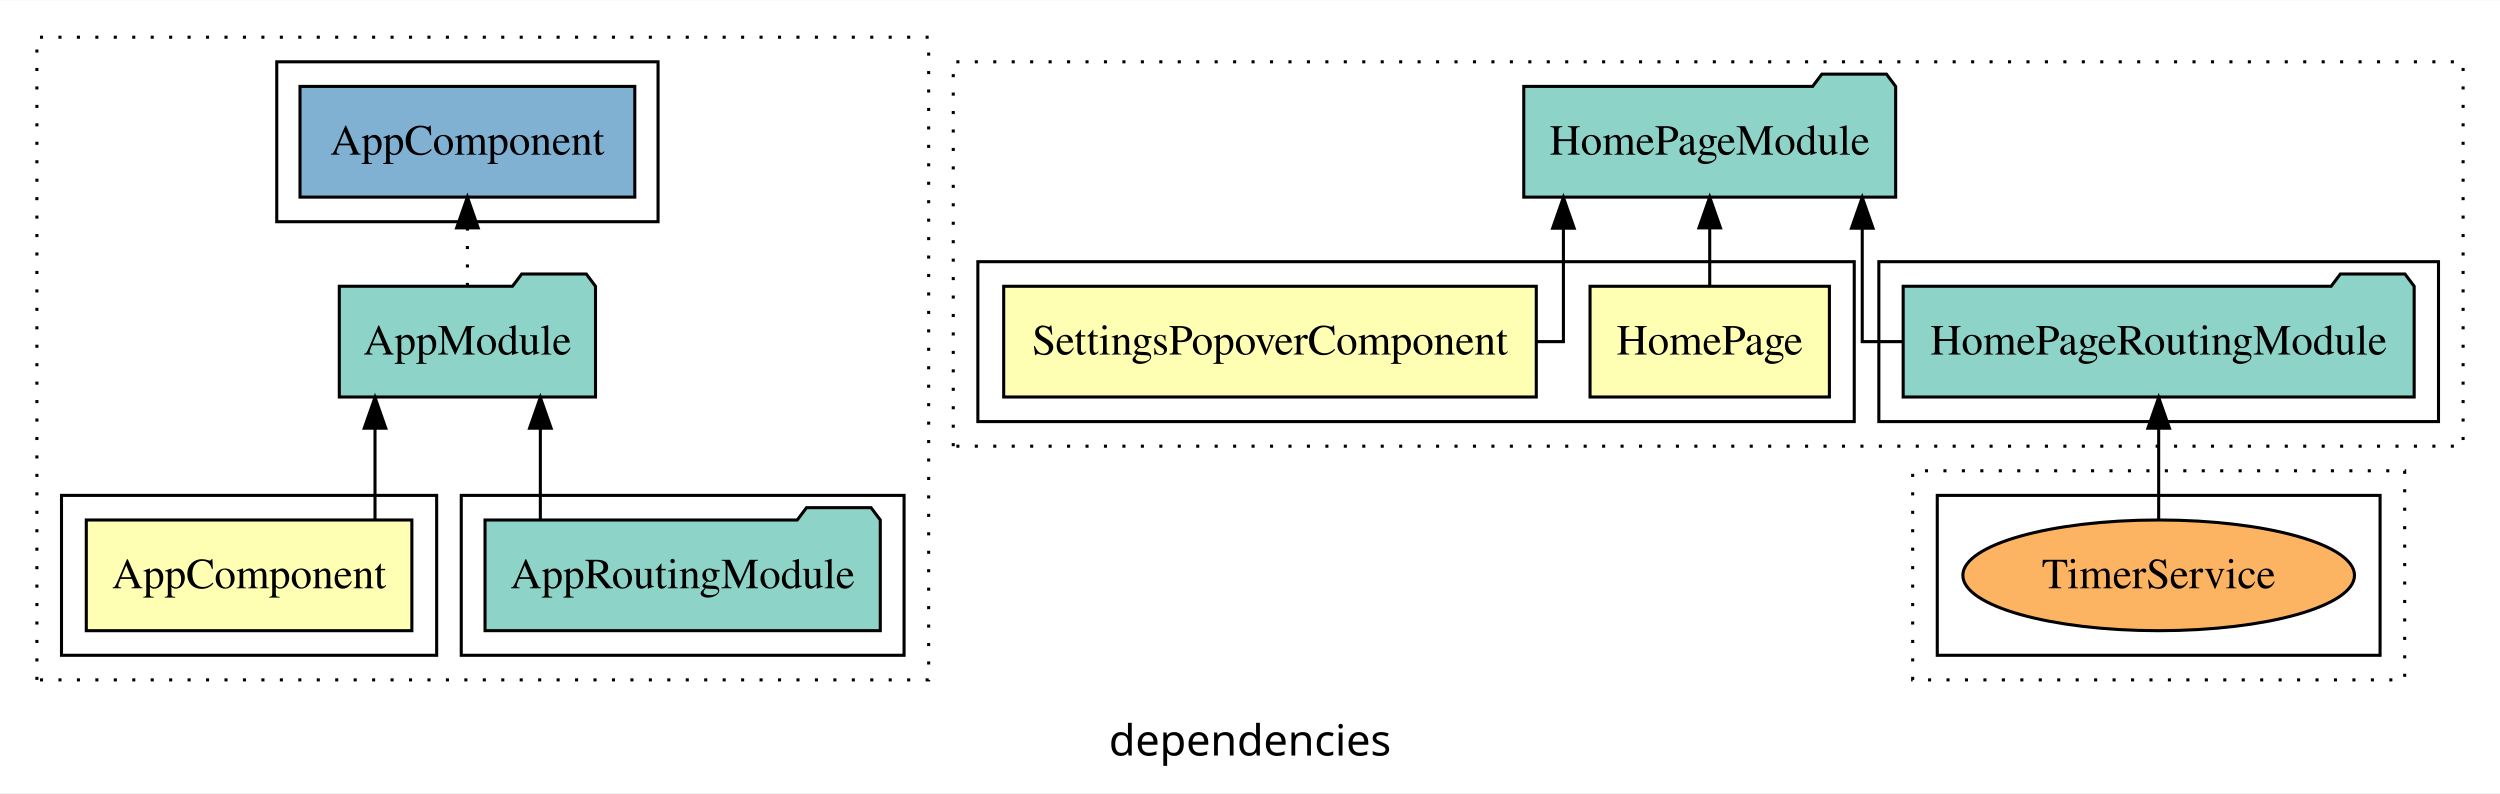
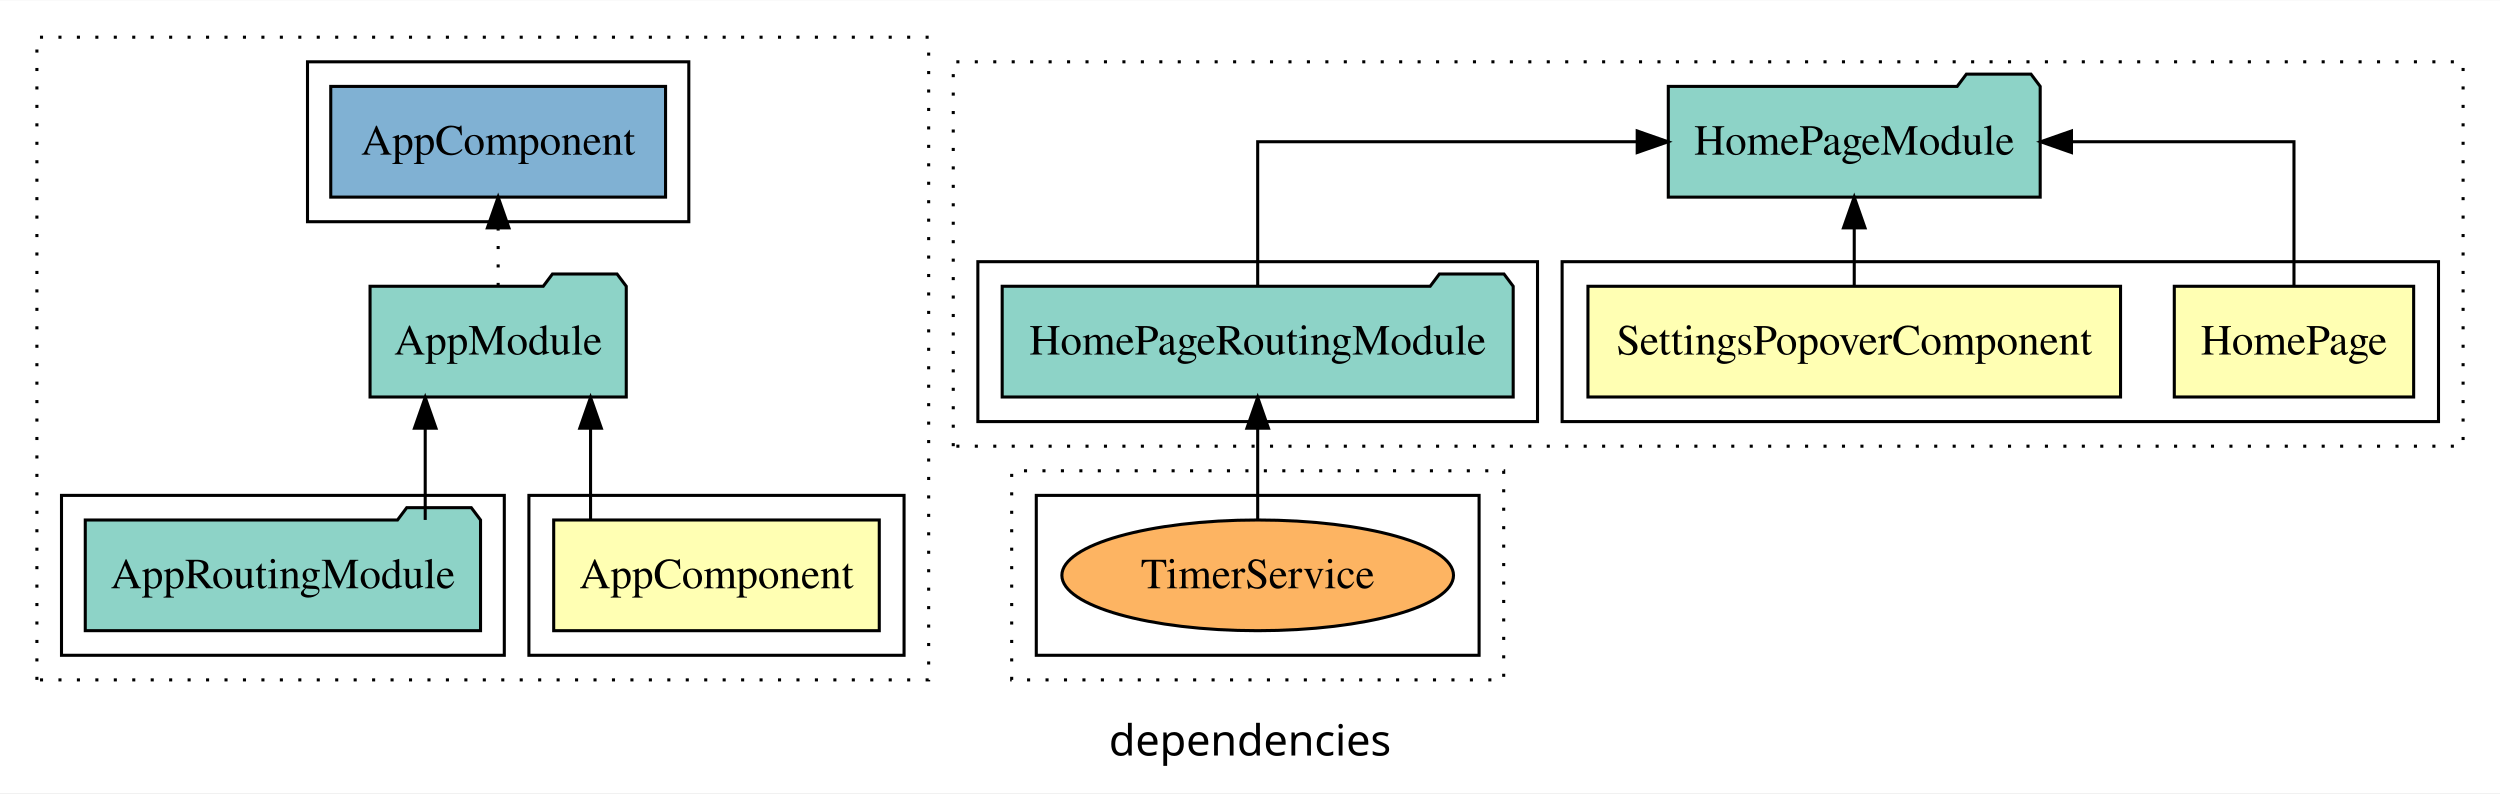
<svg xmlns="http://www.w3.org/2000/svg" width="813pt" height="258pt" viewBox="0.00 0.00 813.00 257.80">
  <g id="graph0" class="graph" transform="scale(1 1) rotate(0) translate(4 253.8)">
    <polygon fill="white" stroke="transparent" points="-4,4 -4,-253.8 809,-253.8 809,4 -4,4" />
    <text text-anchor="middle" x="402.5" y="-8.2" font-family="sans-serif" font-size="14.00">dependencies</text>
+     <g id="clust1" class="cluster">
+       <polygon fill="none" stroke="black" stroke-dasharray="1,5" points="8,-32.8 8,-241.8 298,-241.8 298,-32.8 8,-32.8" />
+     </g>
+     <g id="clust2" class="cluster">
+       <polygon fill="none" stroke="black" points="168,-40.8 168,-92.8 290,-92.8 290,-40.8 168,-40.8" />
+     </g>
+     <g id="clust4" class="cluster">
+       <polygon fill="none" stroke="black" points="16,-40.8 16,-92.8 160,-92.8 160,-40.8 16,-40.8" />
+     </g>
+     <g id="clust6" class="cluster">
+       <polygon fill="none" stroke="black" points="96,-181.8 96,-233.8 220,-233.8 220,-181.8 96,-181.8" />
+     </g>
    <g id="clust14" class="cluster">
      <polygon fill="none" stroke="black" stroke-dasharray="1,5" points="306,-108.8 306,-233.8 797,-233.8 797,-108.8 306,-108.8" />
    </g>
+     <g id="clust15" class="cluster">
+       <polygon fill="none" stroke="black" points="504,-116.8 504,-168.8 789,-168.8 789,-116.8 504,-116.8" />
+     </g>
    <g id="clust18" class="cluster">
-       <polygon fill="none" stroke="black" points="607,-116.8 607,-168.8 789,-168.8 789,-116.8 607,-116.8" />
-     </g>
-     <g id="clust15" class="cluster">
-       <polygon fill="none" stroke="black" points="314,-116.8 314,-168.8 599,-168.8 599,-116.8 314,-116.8" />
-     </g>
-     <g id="clust1" class="cluster">
-       <polygon fill="none" stroke="black" stroke-dasharray="1,5" points="8,-32.8 8,-241.8 298,-241.8 298,-32.8 8,-32.8" />
-     </g>
-     <g id="clust4" class="cluster">
-       <polygon fill="none" stroke="black" points="146,-40.8 146,-92.8 290,-92.8 290,-40.8 146,-40.8" />
-     </g>
-     <g id="clust6" class="cluster">
-       <polygon fill="none" stroke="black" points="86,-181.8 86,-233.8 210,-233.8 210,-181.8 86,-181.8" />
-     </g>
-     <g id="clust2" class="cluster">
-       <polygon fill="none" stroke="black" points="16,-40.8 16,-92.8 138,-92.8 138,-40.8 16,-40.8" />
+       <polygon fill="none" stroke="black" points="314,-116.8 314,-168.8 496,-168.8 496,-116.8 314,-116.8" />
    </g>
    <g id="clust22" class="cluster">
-       <polygon fill="none" stroke="black" stroke-dasharray="1,5" points="618,-32.8 618,-100.8 778,-100.8 778,-32.8 618,-32.8" />
+       <polygon fill="none" stroke="black" stroke-dasharray="1,5" points="325,-32.8 325,-100.8 485,-100.8 485,-32.8 325,-32.8" />
    </g>
    <g id="clust27" class="cluster">
-       <polygon fill="none" stroke="black" points="626,-40.8 626,-92.8 770,-92.8 770,-40.8 626,-40.8" />
+       <polygon fill="none" stroke="black" points="333,-40.8 333,-92.8 477,-92.8 477,-40.8 333,-40.8" />
    </g>
    <g id="node1" class="node">
-       <polygon fill="#ffffb3" stroke="black" points="129.94,-84.8 24.06,-84.8 24.06,-48.8 129.94,-48.8 129.94,-84.8" />
-       <text text-anchor="middle" x="77" y="-62.6" font-family="Times,serif" font-size="14.00">AppComponent</text>
+       <polygon fill="#ffffb3" stroke="black" points="281.94,-84.8 176.06,-84.8 176.06,-48.8 281.94,-48.8 281.94,-84.8" />
+       <text text-anchor="middle" x="229" y="-62.6" font-family="Times,serif" font-size="14.00">AppComponent</text>
    </g>
    <g id="node2" class="node">
-       <polygon fill="#8dd3c7" stroke="black" points="189.66,-160.8 186.66,-164.8 165.66,-164.8 162.66,-160.8 106.34,-160.8 106.34,-124.8 189.66,-124.8 189.66,-160.8" />
-       <text text-anchor="middle" x="148" y="-138.6" font-family="Times,serif" font-size="14.00">AppModule</text>
+       <polygon fill="#8dd3c7" stroke="black" points="199.66,-160.8 196.66,-164.8 175.66,-164.8 172.66,-160.8 116.34,-160.8 116.34,-124.8 199.66,-124.8 199.66,-160.8" />
+       <text text-anchor="middle" x="158" y="-138.6" font-family="Times,serif" font-size="14.00">AppModule</text>
    </g>
    <g id="edge1" class="edge">
-       <path fill="none" stroke="black" d="M117.95,-84.81C117.95,-84.81 117.95,-114.65 117.95,-114.65" />
-       <polygon fill="black" stroke="black" points="114.45,-114.65 117.95,-124.65 121.45,-114.65 114.45,-114.65" />
+       <path fill="none" stroke="black" d="M188.05,-84.81C188.05,-84.81 188.05,-114.65 188.05,-114.65" />
+       <polygon fill="black" stroke="black" points="184.55,-114.65 188.05,-124.65 191.55,-114.65 184.55,-114.65" />
    </g>
    <g id="node4" class="node">
-       <polygon fill="#80b1d3" stroke="black" points="202.44,-225.8 93.56,-225.8 93.56,-189.8 202.44,-189.8 202.44,-225.8" />
-       <text text-anchor="middle" x="148" y="-203.6" font-family="Times,serif" font-size="14.00">AppComponent </text>
+       <polygon fill="#80b1d3" stroke="black" points="212.44,-225.8 103.56,-225.8 103.56,-189.8 212.44,-189.8 212.44,-225.8" />
+       <text text-anchor="middle" x="158" y="-203.6" font-family="Times,serif" font-size="14.00">AppComponent </text>
    </g>
    <g id="edge3" class="edge">
-       <path fill="none" stroke="black" stroke-dasharray="1,5" d="M148,-160.91C148,-160.91 148,-179.79 148,-179.79" />
-       <polygon fill="black" stroke="black" points="144.5,-179.79 148,-189.79 151.5,-179.79 144.5,-179.79" />
+       <path fill="none" stroke="black" stroke-dasharray="1,5" d="M158,-160.91C158,-160.91 158,-179.79 158,-179.79" />
+       <polygon fill="black" stroke="black" points="154.5,-179.79 158,-189.79 161.5,-179.79 154.5,-179.79" />
    </g>
    <g id="node3" class="node">
-       <polygon fill="#8dd3c7" stroke="black" points="282.27,-84.8 279.27,-88.8 258.27,-88.8 255.27,-84.8 153.73,-84.8 153.73,-48.8 282.27,-48.8 282.27,-84.8" />
-       <text text-anchor="middle" x="218" y="-62.6" font-family="Times,serif" font-size="14.00">AppRoutingModule</text>
+       <polygon fill="#8dd3c7" stroke="black" points="152.27,-84.8 149.27,-88.8 128.27,-88.8 125.27,-84.8 23.73,-84.8 23.73,-48.8 152.27,-48.8 152.27,-84.8" />
+       <text text-anchor="middle" x="88" y="-62.6" font-family="Times,serif" font-size="14.00">AppRoutingModule</text>
    </g>
    <g id="edge2" class="edge">
-       <path fill="none" stroke="black" d="M171.72,-84.81C171.72,-84.81 171.72,-114.65 171.72,-114.65" />
-       <polygon fill="black" stroke="black" points="168.22,-114.65 171.72,-124.65 175.22,-114.65 168.22,-114.65" />
+       <path fill="none" stroke="black" d="M134.28,-84.81C134.28,-84.81 134.28,-114.65 134.28,-114.65" />
+       <polygon fill="black" stroke="black" points="130.78,-114.65 134.28,-124.65 137.78,-114.65 130.78,-114.65" />
    </g>
    <g id="node5" class="node">
-       <polygon fill="#ffffb3" stroke="black" points="590.92,-160.8 513.08,-160.8 513.08,-124.8 590.92,-124.8 590.92,-160.8" />
-       <text text-anchor="middle" x="552" y="-138.6" font-family="Times,serif" font-size="14.00">HomePage</text>
+       <polygon fill="#ffffb3" stroke="black" points="780.92,-160.8 703.08,-160.8 703.08,-124.8 780.92,-124.8 780.92,-160.8" />
+       <text text-anchor="middle" x="742" y="-138.6" font-family="Times,serif" font-size="14.00">HomePage</text>
    </g>
    <g id="node7" class="node">
-       <polygon fill="#8dd3c7" stroke="black" points="612.47,-225.8 609.47,-229.8 588.47,-229.8 585.47,-225.8 491.53,-225.8 491.53,-189.8 612.47,-189.8 612.47,-225.8" />
-       <text text-anchor="middle" x="552" y="-203.6" font-family="Times,serif" font-size="14.00">HomePageModule</text>
+       <polygon fill="#8dd3c7" stroke="black" points="659.47,-225.8 656.47,-229.8 635.47,-229.8 632.47,-225.8 538.53,-225.8 538.53,-189.8 659.47,-189.8 659.47,-225.8" />
+       <text text-anchor="middle" x="599" y="-203.6" font-family="Times,serif" font-size="14.00">HomePageModule</text>
    </g>
    <g id="edge4" class="edge">
-       <path fill="none" stroke="black" d="M552,-160.91C552,-160.91 552,-179.79 552,-179.79" />
-       <polygon fill="black" stroke="black" points="548.5,-179.79 552,-189.79 555.5,-179.79 548.5,-179.79" />
+       <path fill="none" stroke="black" d="M742,-160.91C742,-180.14 742,-207.8 742,-207.8 742,-207.8 669.64,-207.8 669.64,-207.8" />
+       <polygon fill="black" stroke="black" points="669.64,-204.3 659.64,-207.8 669.64,-211.3 669.64,-204.3" />
    </g>
    <g id="node6" class="node">
-       <polygon fill="#ffffb3" stroke="black" points="495.6,-160.8 322.4,-160.8 322.4,-124.8 495.6,-124.8 495.6,-160.8" />
-       <text text-anchor="middle" x="409" y="-138.6" font-family="Times,serif" font-size="14.00">SettingsPopoverComponent</text>
+       <polygon fill="#ffffb3" stroke="black" points="685.6,-160.8 512.4,-160.8 512.4,-124.8 685.6,-124.8 685.6,-160.8" />
+       <text text-anchor="middle" x="599" y="-138.6" font-family="Times,serif" font-size="14.00">SettingsPopoverComponent</text>
    </g>
    <g id="edge5" class="edge">
-       <path fill="none" stroke="black" d="M495.61,-142.8C501.07,-142.8 504.42,-142.8 504.42,-142.8 504.42,-142.8 504.42,-179.69 504.42,-179.69" />
-       <polygon fill="black" stroke="black" points="500.92,-179.69 504.42,-189.69 507.92,-179.69 500.92,-179.69" />
+       <path fill="none" stroke="black" d="M599,-160.91C599,-160.91 599,-179.79 599,-179.79" />
+       <polygon fill="black" stroke="black" points="595.5,-179.79 599,-189.79 602.5,-179.79 595.5,-179.79" />
    </g>
    <g id="node8" class="node">
-       <polygon fill="#8dd3c7" stroke="black" points="781.09,-160.8 778.09,-164.8 757.09,-164.8 754.09,-160.8 614.91,-160.8 614.91,-124.8 781.09,-124.8 781.09,-160.8" />
-       <text text-anchor="middle" x="698" y="-138.6" font-family="Times,serif" font-size="14.00">HomePageRoutingModule</text>
+       <polygon fill="#8dd3c7" stroke="black" points="488.09,-160.8 485.09,-164.8 464.09,-164.8 461.09,-160.8 321.91,-160.8 321.91,-124.8 488.09,-124.8 488.09,-160.8" />
+       <text text-anchor="middle" x="405" y="-138.6" font-family="Times,serif" font-size="14.00">HomePageRoutingModule</text>
    </g>
    <g id="edge6" class="edge">
-       <path fill="none" stroke="black" d="M614.6,-142.8C606.72,-142.8 601.6,-142.8 601.6,-142.8 601.6,-142.8 601.6,-179.69 601.6,-179.69" />
-       <polygon fill="black" stroke="black" points="598.1,-179.69 601.6,-189.69 605.1,-179.69 598.1,-179.69" />
+       <path fill="none" stroke="black" d="M405,-160.91C405,-180.14 405,-207.8 405,-207.8 405,-207.8 528.42,-207.8 528.42,-207.8" />
+       <polygon fill="black" stroke="black" points="528.42,-211.3 538.42,-207.8 528.42,-204.3 528.42,-211.3" />
    </g>
    <g id="node9" class="node">
-       <ellipse fill="#fdb462" stroke="black" cx="698" cy="-66.8" rx="63.68" ry="18" />
-       <text text-anchor="middle" x="698" y="-62.6" font-family="Times,serif" font-size="14.00">TimerService</text>
+       <ellipse fill="#fdb462" stroke="black" cx="405" cy="-66.8" rx="63.68" ry="18" />
+       <text text-anchor="middle" x="405" y="-62.6" font-family="Times,serif" font-size="14.00">TimerService</text>
    </g>
    <g id="edge7" class="edge">
-       <path fill="none" stroke="black" d="M698,-84.81C698,-84.81 698,-114.65 698,-114.65" />
-       <polygon fill="black" stroke="black" points="694.5,-114.65 698,-124.65 701.5,-114.65 694.5,-114.65" />
+       <path fill="none" stroke="black" d="M405,-84.81C405,-84.81 405,-114.65 405,-114.65" />
+       <polygon fill="black" stroke="black" points="401.5,-114.65 405,-124.65 408.5,-114.65 401.5,-114.65" />
    </g>
  </g>
</svg>
